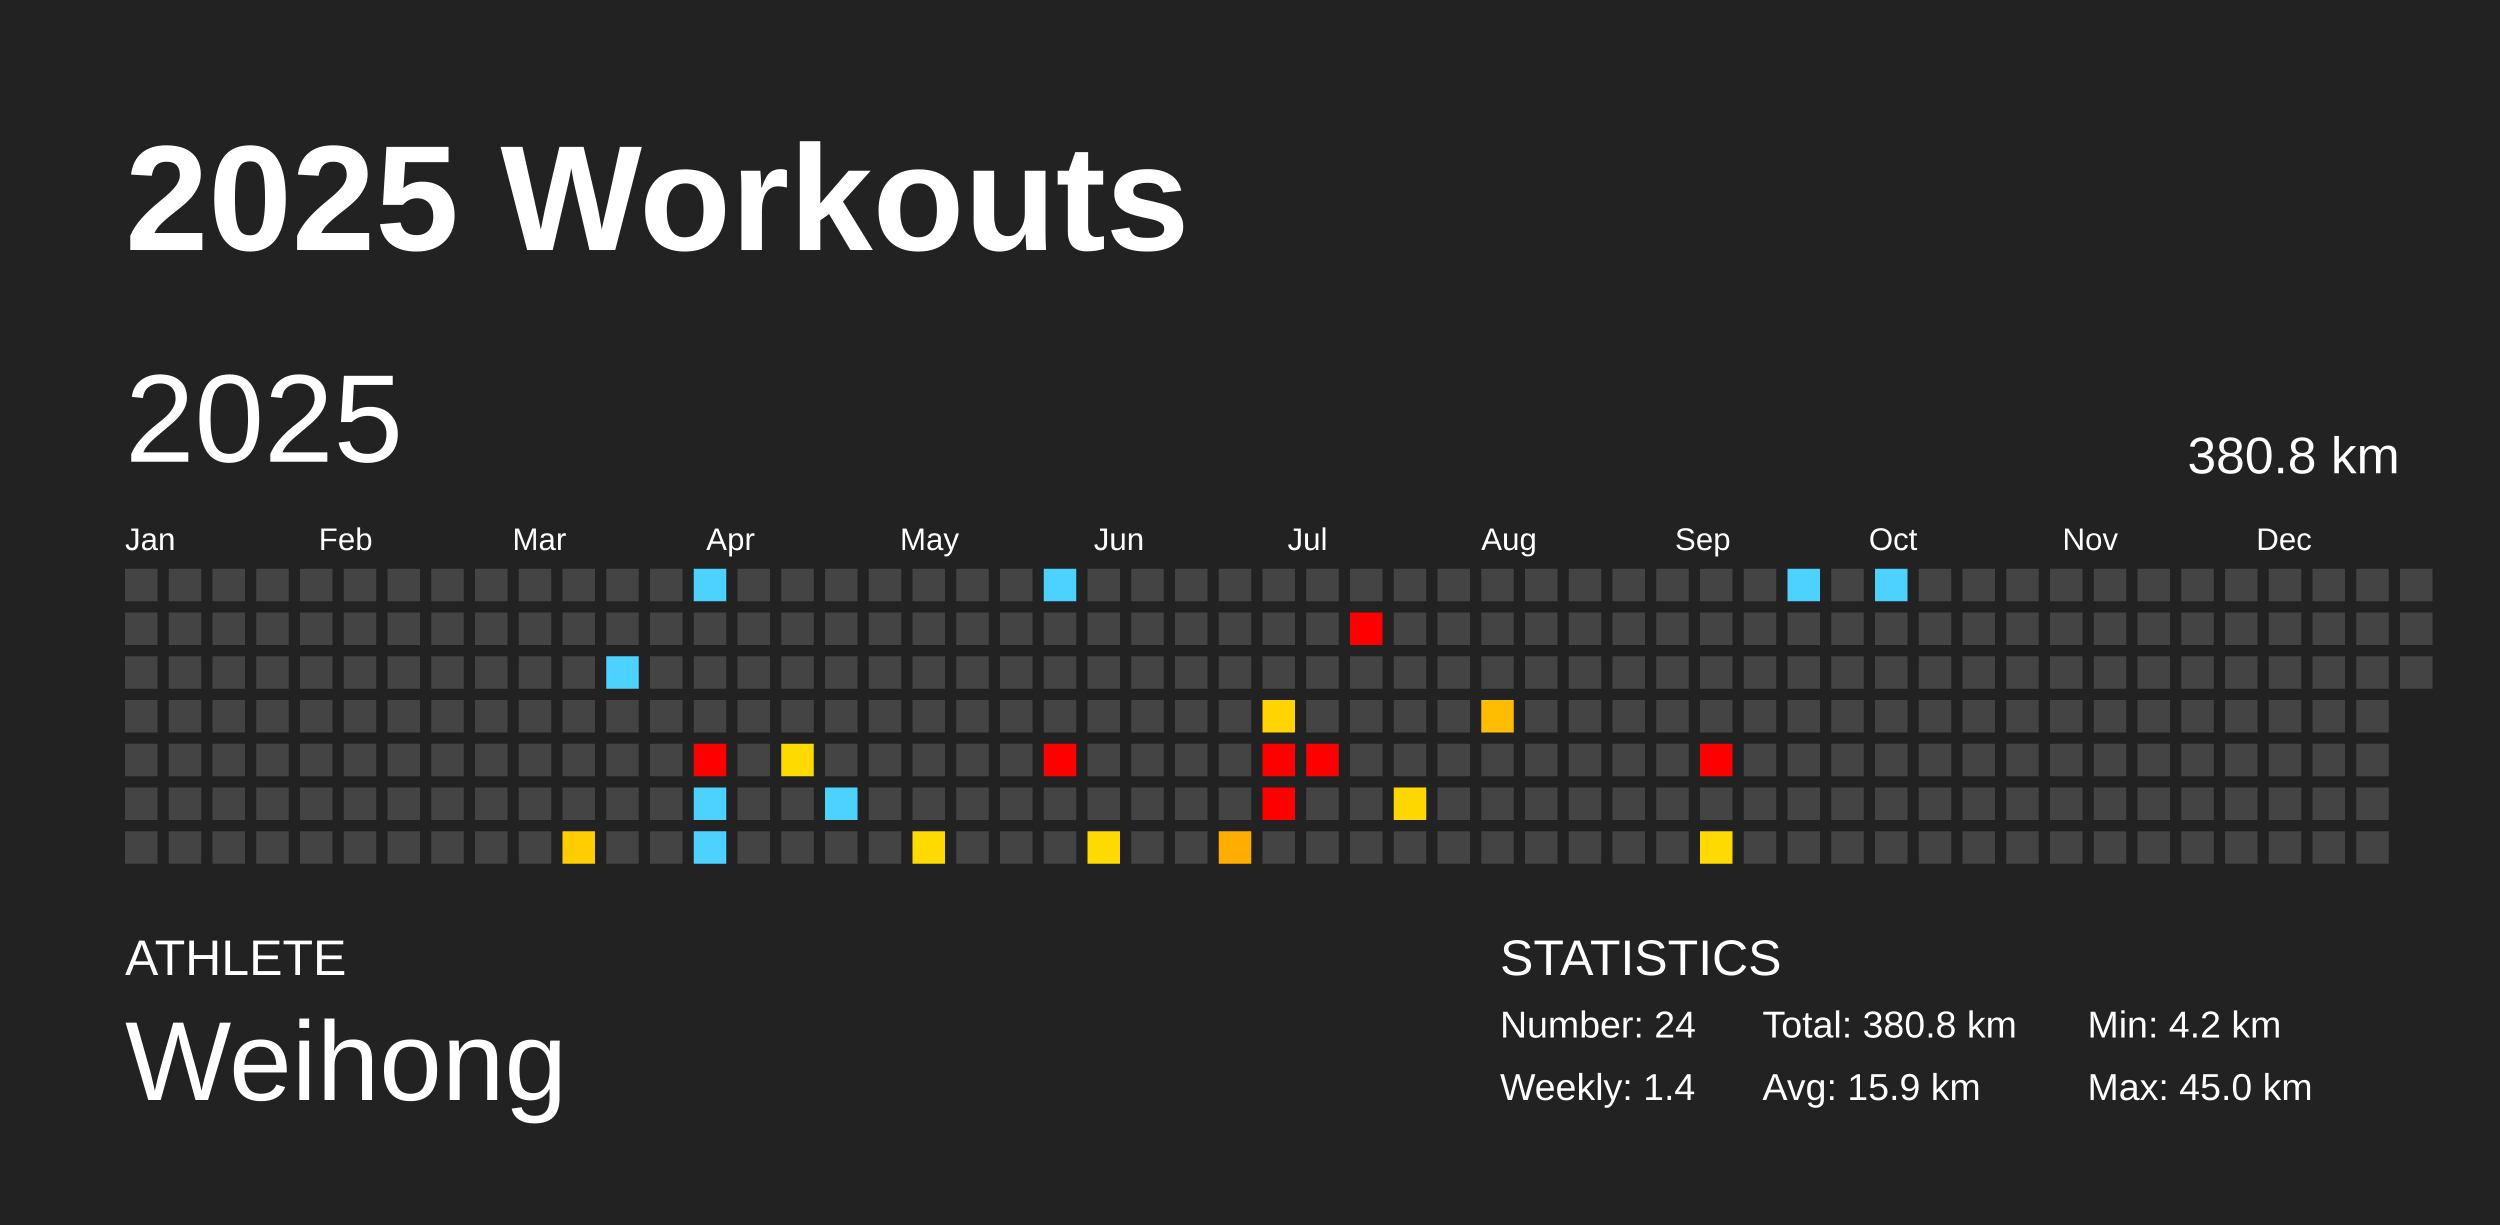
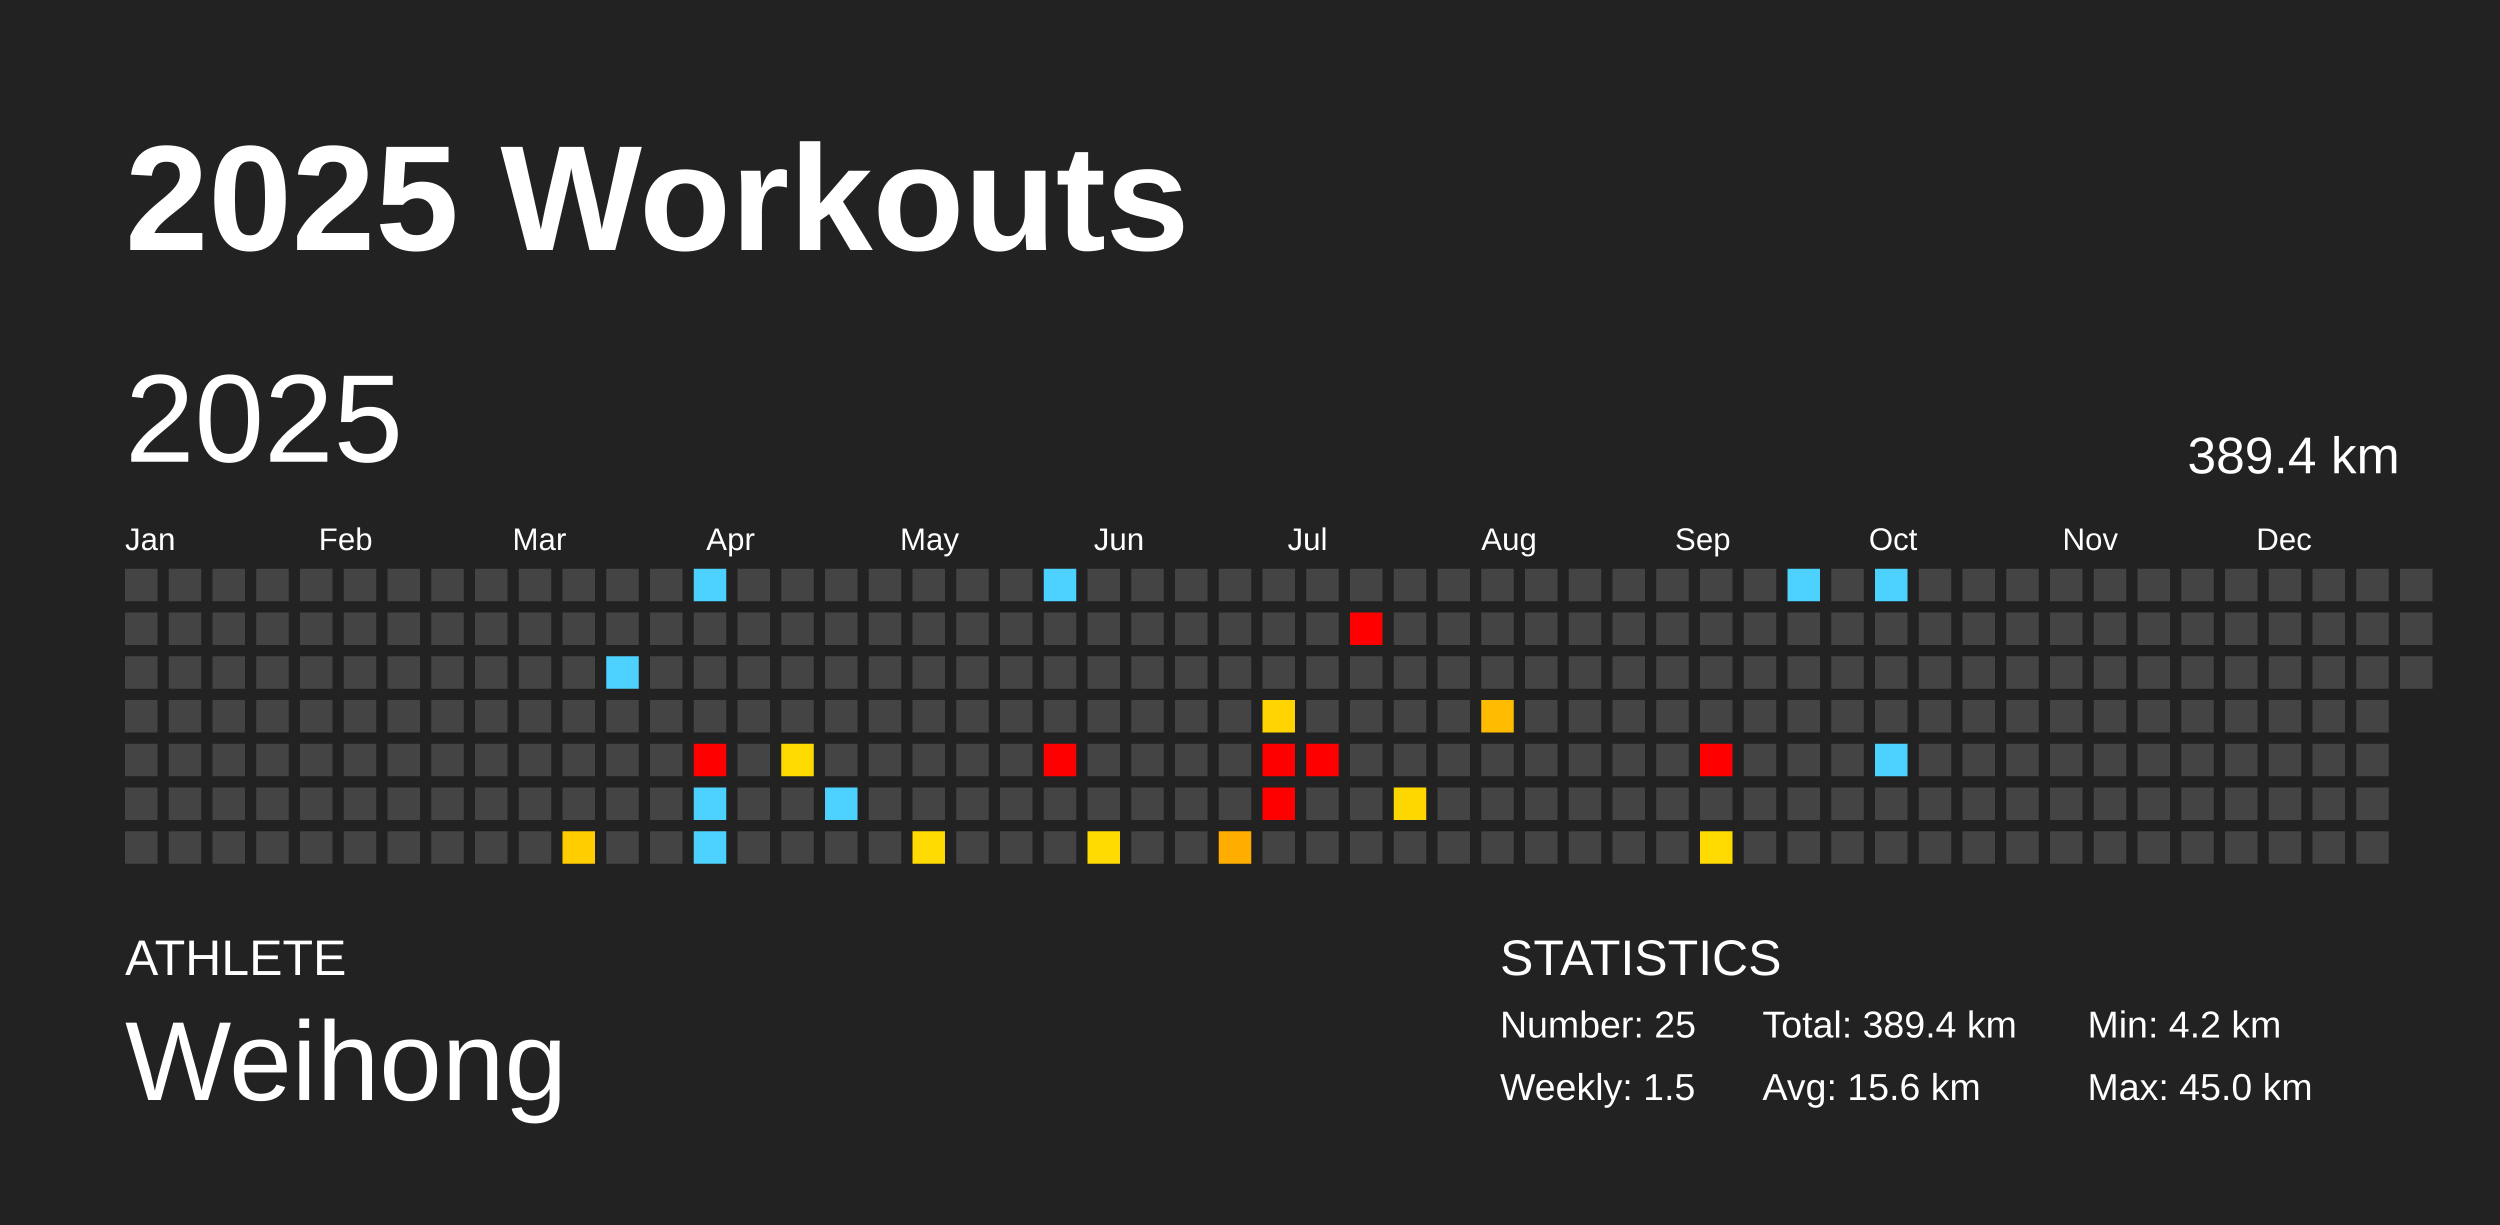
<svg xmlns="http://www.w3.org/2000/svg" baseProfile="full" height="98mm" version="1.1" viewBox="0,0,200,98" width="200mm">
  <defs />
  <rect fill="#222222" height="98" width="200" x="0" y="0" />
  <text fill="#FFFFFF" style="font-size:12px; font-family:Arial; font-weight:bold;" x="10" y="20">2025 Workouts</text>
  <text fill="#FFFFFF" style="font-size:4px; font-family:Arial" x="10" y="78">ATHLETE</text>
  <text fill="#FFFFFF" style="font-size:9px; font-family:Arial" x="10" y="88">Weihong</text>
  <text fill="#FFFFFF" style="font-size:4px; font-family:Arial" x="120" y="78">STATISTICS</text>
-   <text fill="#FFFFFF" style="font-size:3px; font-family:Arial" x="120" y="83">Number: 24</text>
-   <text fill="#FFFFFF" style="font-size:3px; font-family:Arial" x="120" y="88">Weekly: 1.4</text>
-   <text fill="#FFFFFF" style="font-size:3px; font-family:Arial" x="141" y="83">Total: 380.8 km</text>
-   <text fill="#FFFFFF" style="font-size:3px; font-family:Arial" x="141" y="88">Avg: 15.9 km</text>
+   <text fill="#FFFFFF" style="font-size:3px; font-family:Arial" x="120" y="83">Number: 25</text>
+   <text fill="#FFFFFF" style="font-size:3px; font-family:Arial" x="120" y="88">Weekly: 1.5</text>
+   <text fill="#FFFFFF" style="font-size:3px; font-family:Arial" x="141" y="83">Total: 389.4 km</text>
+   <text fill="#FFFFFF" style="font-size:3px; font-family:Arial" x="141" y="88">Avg: 15.6 km</text>
  <text fill="#FFFFFF" style="font-size:3px; font-family:Arial" x="167" y="83">Min: 4.2 km</text>
  <text fill="#FFFFFF" style="font-size:3px; font-family:Arial" x="167" y="88">Max: 45.0 km</text>
  <text dominant-baseline="hanging" fill="#FFFFFF" style="font-size:10.0px; font-family:Arial;" x="10" y="30">2025</text>
-   <text dominant-baseline="hanging" fill="#FFFFFF" style="font-size:4.125px; font-family:Arial;" x="175" y="35">380.8 km</text>
+   <text dominant-baseline="hanging" fill="#FFFFFF" style="font-size:4.125px; font-family:Arial;" x="175" y="35">389.4 km</text>
  <text fill="#FFFFFF" style="font-size:2.5px; font-family:Arial" x="10.0" y="44">Jan</text>
  <text fill="#FFFFFF" style="font-size:2.5px; font-family:Arial" x="25.5" y="44">Feb</text>
  <text fill="#FFFFFF" style="font-size:2.5px; font-family:Arial" x="41.0" y="44">Mar</text>
  <text fill="#FFFFFF" style="font-size:2.5px; font-family:Arial" x="56.5" y="44">Apr</text>
  <text fill="#FFFFFF" style="font-size:2.5px; font-family:Arial" x="72.0" y="44">May</text>
  <text fill="#FFFFFF" style="font-size:2.5px; font-family:Arial" x="87.5" y="44">Jun</text>
  <text fill="#FFFFFF" style="font-size:2.5px; font-family:Arial" x="103.0" y="44">Jul</text>
  <text fill="#FFFFFF" style="font-size:2.5px; font-family:Arial" x="118.5" y="44">Aug</text>
  <text fill="#FFFFFF" style="font-size:2.5px; font-family:Arial" x="134.0" y="44">Sep</text>
  <text fill="#FFFFFF" style="font-size:2.5px; font-family:Arial" x="149.5" y="44">Oct</text>
  <text fill="#FFFFFF" style="font-size:2.5px; font-family:Arial" x="165.0" y="44">Nov</text>
  <text fill="#FFFFFF" style="font-size:2.5px; font-family:Arial" x="180.5" y="44">Dec</text>
  <rect fill="#444444" height="2.6" width="2.6" x="10.0" y="45.5" />
  <rect fill="#444444" height="2.6" width="2.6" x="10.0" y="49.0" />
  <rect fill="#444444" height="2.6" width="2.6" x="10.0" y="52.5" />
  <rect fill="#444444" height="2.6" width="2.6" x="10.0" y="56.0" />
  <rect fill="#444444" height="2.6" width="2.6" x="10.0" y="59.5" />
  <rect fill="#444444" height="2.6" width="2.6" x="10.0" y="63.0" />
  <rect fill="#444444" height="2.6" width="2.6" x="10.0" y="66.5" />
  <rect fill="#444444" height="2.6" width="2.6" x="13.5" y="45.5" />
  <rect fill="#444444" height="2.6" width="2.6" x="13.5" y="49.0" />
  <rect fill="#444444" height="2.6" width="2.6" x="13.5" y="52.5" />
  <rect fill="#444444" height="2.6" width="2.6" x="13.5" y="56.0" />
  <rect fill="#444444" height="2.6" width="2.6" x="13.5" y="59.5" />
  <rect fill="#444444" height="2.6" width="2.6" x="13.5" y="63.0" />
  <rect fill="#444444" height="2.6" width="2.6" x="13.5" y="66.5" />
  <rect fill="#444444" height="2.6" width="2.6" x="17.0" y="45.5" />
  <rect fill="#444444" height="2.6" width="2.6" x="17.0" y="49.0" />
  <rect fill="#444444" height="2.6" width="2.6" x="17.0" y="52.5" />
  <rect fill="#444444" height="2.6" width="2.6" x="17.0" y="56.0" />
  <rect fill="#444444" height="2.6" width="2.6" x="17.0" y="59.5" />
  <rect fill="#444444" height="2.6" width="2.6" x="17.0" y="63.0" />
  <rect fill="#444444" height="2.6" width="2.6" x="17.0" y="66.5" />
  <rect fill="#444444" height="2.6" width="2.6" x="20.5" y="45.5" />
  <rect fill="#444444" height="2.6" width="2.6" x="20.5" y="49.0" />
  <rect fill="#444444" height="2.6" width="2.6" x="20.5" y="52.5" />
  <rect fill="#444444" height="2.6" width="2.6" x="20.5" y="56.0" />
  <rect fill="#444444" height="2.6" width="2.6" x="20.5" y="59.5" />
  <rect fill="#444444" height="2.6" width="2.6" x="20.5" y="63.0" />
  <rect fill="#444444" height="2.6" width="2.6" x="20.5" y="66.5" />
  <rect fill="#444444" height="2.6" width="2.6" x="24.0" y="45.5" />
  <rect fill="#444444" height="2.6" width="2.6" x="24.0" y="49.0" />
  <rect fill="#444444" height="2.6" width="2.6" x="24.0" y="52.5" />
  <rect fill="#444444" height="2.6" width="2.6" x="24.0" y="56.0" />
  <rect fill="#444444" height="2.6" width="2.6" x="24.0" y="59.5" />
  <rect fill="#444444" height="2.6" width="2.6" x="24.0" y="63.0" />
  <rect fill="#444444" height="2.6" width="2.6" x="24.0" y="66.5" />
  <rect fill="#444444" height="2.6" width="2.6" x="27.5" y="45.5" />
  <rect fill="#444444" height="2.6" width="2.6" x="27.5" y="49.0" />
  <rect fill="#444444" height="2.6" width="2.6" x="27.5" y="52.5" />
  <rect fill="#444444" height="2.6" width="2.6" x="27.5" y="56.0" />
  <rect fill="#444444" height="2.6" width="2.6" x="27.5" y="59.5" />
  <rect fill="#444444" height="2.6" width="2.6" x="27.5" y="63.0" />
  <rect fill="#444444" height="2.6" width="2.6" x="27.5" y="66.5" />
  <rect fill="#444444" height="2.6" width="2.6" x="31.0" y="45.5" />
  <rect fill="#444444" height="2.6" width="2.6" x="31.0" y="49.0" />
  <rect fill="#444444" height="2.6" width="2.6" x="31.0" y="52.5" />
  <rect fill="#444444" height="2.6" width="2.6" x="31.0" y="56.0" />
  <rect fill="#444444" height="2.6" width="2.6" x="31.0" y="59.5" />
  <rect fill="#444444" height="2.6" width="2.6" x="31.0" y="63.0" />
  <rect fill="#444444" height="2.6" width="2.6" x="31.0" y="66.5" />
  <rect fill="#444444" height="2.6" width="2.6" x="34.5" y="45.5" />
  <rect fill="#444444" height="2.6" width="2.6" x="34.5" y="49.0" />
  <rect fill="#444444" height="2.6" width="2.6" x="34.5" y="52.5" />
  <rect fill="#444444" height="2.6" width="2.6" x="34.5" y="56.0" />
  <rect fill="#444444" height="2.6" width="2.6" x="34.5" y="59.5" />
  <rect fill="#444444" height="2.6" width="2.6" x="34.5" y="63.0" />
  <rect fill="#444444" height="2.6" width="2.6" x="34.5" y="66.5" />
  <rect fill="#444444" height="2.6" width="2.6" x="38.0" y="45.5" />
  <rect fill="#444444" height="2.6" width="2.6" x="38.0" y="49.0" />
  <rect fill="#444444" height="2.6" width="2.6" x="38.0" y="52.5" />
  <rect fill="#444444" height="2.6" width="2.6" x="38.0" y="56.0" />
  <rect fill="#444444" height="2.6" width="2.6" x="38.0" y="59.5" />
  <rect fill="#444444" height="2.6" width="2.6" x="38.0" y="63.0" />
  <rect fill="#444444" height="2.6" width="2.6" x="38.0" y="66.5" />
  <rect fill="#444444" height="2.6" width="2.6" x="41.5" y="45.5" />
  <rect fill="#444444" height="2.6" width="2.6" x="41.5" y="49.0" />
  <rect fill="#444444" height="2.6" width="2.6" x="41.5" y="52.5" />
  <rect fill="#444444" height="2.6" width="2.6" x="41.5" y="56.0" />
  <rect fill="#444444" height="2.6" width="2.6" x="41.5" y="59.5" />
  <rect fill="#444444" height="2.6" width="2.6" x="41.5" y="63.0" />
  <rect fill="#444444" height="2.6" width="2.6" x="41.5" y="66.5" />
  <rect fill="#444444" height="2.6" width="2.6" x="45.0" y="45.5" />
  <rect fill="#444444" height="2.6" width="2.6" x="45.0" y="49.0" />
  <rect fill="#444444" height="2.6" width="2.6" x="45.0" y="52.5" />
  <rect fill="#444444" height="2.6" width="2.6" x="45.0" y="56.0" />
  <rect fill="#444444" height="2.6" width="2.6" x="45.0" y="59.5" />
  <rect fill="#444444" height="2.6" width="2.6" x="45.0" y="63.0" />
  <rect fill="#ffcd00" height="2.6" width="2.6" x="45.0" y="66.5" />
  <rect fill="#444444" height="2.6" width="2.6" x="48.5" y="45.5" />
  <rect fill="#444444" height="2.6" width="2.6" x="48.5" y="49.0" />
  <rect fill="#4dd2ff" height="2.6" width="2.6" x="48.5" y="52.5" />
  <rect fill="#444444" height="2.6" width="2.6" x="48.5" y="56.0" />
  <rect fill="#444444" height="2.6" width="2.6" x="48.5" y="59.5" />
  <rect fill="#444444" height="2.6" width="2.6" x="48.5" y="63.0" />
  <rect fill="#444444" height="2.6" width="2.6" x="48.5" y="66.5" />
  <rect fill="#444444" height="2.6" width="2.6" x="52.0" y="45.5" />
  <rect fill="#444444" height="2.6" width="2.6" x="52.0" y="49.0" />
  <rect fill="#444444" height="2.6" width="2.6" x="52.0" y="52.5" />
  <rect fill="#444444" height="2.6" width="2.6" x="52.0" y="56.0" />
  <rect fill="#444444" height="2.6" width="2.6" x="52.0" y="59.5" />
  <rect fill="#444444" height="2.6" width="2.6" x="52.0" y="63.0" />
  <rect fill="#444444" height="2.6" width="2.6" x="52.0" y="66.5" />
  <rect fill="#4dd2ff" height="2.6" width="2.6" x="55.5" y="45.5" />
  <rect fill="#444444" height="2.6" width="2.6" x="55.5" y="49.0" />
  <rect fill="#444444" height="2.6" width="2.6" x="55.5" y="52.5" />
  <rect fill="#444444" height="2.6" width="2.6" x="55.5" y="56.0" />
  <rect fill="red" height="2.6" width="2.6" x="55.5" y="59.5" />
  <rect fill="#4dd2ff" height="2.6" width="2.6" x="55.5" y="63.0" />
  <rect fill="#4dd2ff" height="2.6" width="2.6" x="55.5" y="66.5" />
  <rect fill="#444444" height="2.6" width="2.6" x="59.0" y="45.5" />
  <rect fill="#444444" height="2.6" width="2.6" x="59.0" y="49.0" />
  <rect fill="#444444" height="2.6" width="2.6" x="59.0" y="52.5" />
  <rect fill="#444444" height="2.6" width="2.6" x="59.0" y="56.0" />
  <rect fill="#444444" height="2.6" width="2.6" x="59.0" y="59.5" />
  <rect fill="#444444" height="2.6" width="2.6" x="59.0" y="63.0" />
  <rect fill="#444444" height="2.6" width="2.6" x="59.0" y="66.5" />
  <rect fill="#444444" height="2.6" width="2.6" x="62.5" y="45.5" />
  <rect fill="#444444" height="2.6" width="2.6" x="62.5" y="49.0" />
  <rect fill="#444444" height="2.6" width="2.6" x="62.5" y="52.5" />
  <rect fill="#444444" height="2.6" width="2.6" x="62.5" y="56.0" />
  <rect fill="#ffda00" height="2.6" width="2.6" x="62.5" y="59.5" />
  <rect fill="#444444" height="2.6" width="2.6" x="62.5" y="63.0" />
  <rect fill="#444444" height="2.6" width="2.6" x="62.5" y="66.5" />
  <rect fill="#444444" height="2.6" width="2.6" x="66.0" y="45.5" />
  <rect fill="#444444" height="2.6" width="2.6" x="66.0" y="49.0" />
  <rect fill="#444444" height="2.6" width="2.6" x="66.0" y="52.5" />
  <rect fill="#444444" height="2.6" width="2.6" x="66.0" y="56.0" />
  <rect fill="#444444" height="2.6" width="2.6" x="66.0" y="59.5" />
  <rect fill="#4dd2ff" height="2.6" width="2.6" x="66.0" y="63.0" />
  <rect fill="#444444" height="2.6" width="2.6" x="66.0" y="66.5" />
  <rect fill="#444444" height="2.6" width="2.6" x="69.5" y="45.5" />
  <rect fill="#444444" height="2.6" width="2.6" x="69.5" y="49.0" />
  <rect fill="#444444" height="2.6" width="2.6" x="69.5" y="52.5" />
  <rect fill="#444444" height="2.6" width="2.6" x="69.5" y="56.0" />
  <rect fill="#444444" height="2.6" width="2.6" x="69.5" y="59.5" />
  <rect fill="#444444" height="2.6" width="2.6" x="69.5" y="63.0" />
  <rect fill="#444444" height="2.6" width="2.6" x="69.5" y="66.5" />
  <rect fill="#444444" height="2.6" width="2.6" x="73.0" y="45.5" />
  <rect fill="#444444" height="2.6" width="2.6" x="73.0" y="49.0" />
  <rect fill="#444444" height="2.6" width="2.6" x="73.0" y="52.5" />
  <rect fill="#444444" height="2.6" width="2.6" x="73.0" y="56.0" />
  <rect fill="#444444" height="2.6" width="2.6" x="73.0" y="59.5" />
  <rect fill="#444444" height="2.6" width="2.6" x="73.0" y="63.0" />
  <rect fill="#ffda00" height="2.6" width="2.6" x="73.0" y="66.5" />
  <rect fill="#444444" height="2.6" width="2.6" x="76.5" y="45.5" />
  <rect fill="#444444" height="2.6" width="2.6" x="76.5" y="49.0" />
  <rect fill="#444444" height="2.6" width="2.6" x="76.5" y="52.5" />
  <rect fill="#444444" height="2.6" width="2.6" x="76.5" y="56.0" />
  <rect fill="#444444" height="2.6" width="2.6" x="76.5" y="59.5" />
  <rect fill="#444444" height="2.6" width="2.6" x="76.5" y="63.0" />
  <rect fill="#444444" height="2.6" width="2.6" x="76.5" y="66.5" />
  <rect fill="#444444" height="2.6" width="2.6" x="80.0" y="45.5" />
  <rect fill="#444444" height="2.6" width="2.6" x="80.0" y="49.0" />
  <rect fill="#444444" height="2.6" width="2.6" x="80.0" y="52.5" />
  <rect fill="#444444" height="2.6" width="2.6" x="80.0" y="56.0" />
  <rect fill="#444444" height="2.6" width="2.6" x="80.0" y="59.5" />
  <rect fill="#444444" height="2.6" width="2.6" x="80.0" y="63.0" />
  <rect fill="#444444" height="2.6" width="2.6" x="80.0" y="66.5" />
  <rect fill="#4dd2ff" height="2.6" width="2.6" x="83.5" y="45.5" />
  <rect fill="#444444" height="2.6" width="2.6" x="83.5" y="49.0" />
  <rect fill="#444444" height="2.6" width="2.6" x="83.5" y="52.5" />
  <rect fill="#444444" height="2.6" width="2.6" x="83.5" y="56.0" />
  <rect fill="red" height="2.6" width="2.6" x="83.5" y="59.5" />
  <rect fill="#444444" height="2.6" width="2.6" x="83.5" y="63.0" />
  <rect fill="#444444" height="2.6" width="2.6" x="83.5" y="66.5" />
  <rect fill="#444444" height="2.6" width="2.6" x="87.0" y="45.5" />
  <rect fill="#444444" height="2.6" width="2.6" x="87.0" y="49.0" />
  <rect fill="#444444" height="2.6" width="2.6" x="87.0" y="52.5" />
  <rect fill="#444444" height="2.6" width="2.6" x="87.0" y="56.0" />
  <rect fill="#444444" height="2.6" width="2.6" x="87.0" y="59.5" />
  <rect fill="#444444" height="2.6" width="2.6" x="87.0" y="63.0" />
  <rect fill="#ffda00" height="2.6" width="2.6" x="87.0" y="66.5" />
  <rect fill="#444444" height="2.6" width="2.6" x="90.5" y="45.5" />
  <rect fill="#444444" height="2.6" width="2.6" x="90.5" y="49.0" />
  <rect fill="#444444" height="2.6" width="2.6" x="90.5" y="52.5" />
  <rect fill="#444444" height="2.6" width="2.6" x="90.5" y="56.0" />
  <rect fill="#444444" height="2.6" width="2.6" x="90.5" y="59.5" />
  <rect fill="#444444" height="2.6" width="2.6" x="90.5" y="63.0" />
  <rect fill="#444444" height="2.6" width="2.6" x="90.5" y="66.5" />
  <rect fill="#444444" height="2.6" width="2.6" x="94.0" y="45.5" />
  <rect fill="#444444" height="2.6" width="2.6" x="94.0" y="49.0" />
  <rect fill="#444444" height="2.6" width="2.6" x="94.0" y="52.5" />
  <rect fill="#444444" height="2.6" width="2.6" x="94.0" y="56.0" />
  <rect fill="#444444" height="2.6" width="2.6" x="94.0" y="59.5" />
  <rect fill="#444444" height="2.6" width="2.6" x="94.0" y="63.0" />
  <rect fill="#444444" height="2.6" width="2.6" x="94.0" y="66.5" />
  <rect fill="#444444" height="2.6" width="2.6" x="97.5" y="45.5" />
  <rect fill="#444444" height="2.6" width="2.6" x="97.5" y="49.0" />
  <rect fill="#444444" height="2.6" width="2.6" x="97.5" y="52.5" />
  <rect fill="#444444" height="2.6" width="2.6" x="97.5" y="56.0" />
  <rect fill="#444444" height="2.6" width="2.6" x="97.5" y="59.5" />
  <rect fill="#444444" height="2.6" width="2.6" x="97.5" y="63.0" />
  <rect fill="#ffae00" height="2.6" width="2.6" x="97.5" y="66.5" />
  <rect fill="#444444" height="2.6" width="2.6" x="101.0" y="45.5" />
  <rect fill="#444444" height="2.6" width="2.6" x="101.0" y="49.0" />
  <rect fill="#444444" height="2.6" width="2.6" x="101.0" y="52.5" />
  <rect fill="#ffd400" height="2.6" width="2.6" x="101.0" y="56.0" />
  <rect fill="red" height="2.6" width="2.6" x="101.0" y="59.5" />
  <rect fill="red" height="2.6" width="2.6" x="101.0" y="63.0" />
  <rect fill="#444444" height="2.6" width="2.6" x="101.0" y="66.5" />
  <rect fill="#444444" height="2.6" width="2.6" x="104.5" y="45.5" />
  <rect fill="#444444" height="2.6" width="2.6" x="104.5" y="49.0" />
  <rect fill="#444444" height="2.6" width="2.6" x="104.5" y="52.5" />
  <rect fill="#444444" height="2.6" width="2.6" x="104.5" y="56.0" />
  <rect fill="red" height="2.6" width="2.6" x="104.5" y="59.5" />
  <rect fill="#444444" height="2.6" width="2.6" x="104.5" y="63.0" />
  <rect fill="#444444" height="2.6" width="2.6" x="104.5" y="66.5" />
  <rect fill="#444444" height="2.6" width="2.6" x="108.0" y="45.5" />
  <rect fill="red" height="2.6" width="2.6" x="108.0" y="49.0" />
  <rect fill="#444444" height="2.6" width="2.6" x="108.0" y="52.5" />
  <rect fill="#444444" height="2.6" width="2.6" x="108.0" y="56.0" />
  <rect fill="#444444" height="2.6" width="2.6" x="108.0" y="59.5" />
  <rect fill="#444444" height="2.6" width="2.6" x="108.0" y="63.0" />
  <rect fill="#444444" height="2.6" width="2.6" x="108.0" y="66.5" />
  <rect fill="#444444" height="2.6" width="2.6" x="111.5" y="45.5" />
  <rect fill="#444444" height="2.6" width="2.6" x="111.5" y="49.0" />
  <rect fill="#444444" height="2.6" width="2.6" x="111.5" y="52.5" />
  <rect fill="#444444" height="2.6" width="2.6" x="111.5" y="56.0" />
  <rect fill="#444444" height="2.6" width="2.6" x="111.5" y="59.5" />
  <rect fill="#ffd700" height="2.6" width="2.6" x="111.5" y="63.0" />
  <rect fill="#444444" height="2.6" width="2.6" x="111.5" y="66.5" />
  <rect fill="#444444" height="2.6" width="2.6" x="115.0" y="45.5" />
  <rect fill="#444444" height="2.6" width="2.6" x="115.0" y="49.0" />
  <rect fill="#444444" height="2.6" width="2.6" x="115.0" y="52.5" />
  <rect fill="#444444" height="2.6" width="2.6" x="115.0" y="56.0" />
  <rect fill="#444444" height="2.6" width="2.6" x="115.0" y="59.5" />
  <rect fill="#444444" height="2.6" width="2.6" x="115.0" y="63.0" />
  <rect fill="#444444" height="2.6" width="2.6" x="115.0" y="66.5" />
  <rect fill="#444444" height="2.6" width="2.6" x="118.5" y="45.5" />
  <rect fill="#444444" height="2.6" width="2.6" x="118.5" y="49.0" />
  <rect fill="#444444" height="2.6" width="2.6" x="118.5" y="52.5" />
  <rect fill="#ffbc00" height="2.6" width="2.6" x="118.5" y="56.0" />
  <rect fill="#444444" height="2.6" width="2.6" x="118.5" y="59.5" />
  <rect fill="#444444" height="2.6" width="2.6" x="118.5" y="63.0" />
  <rect fill="#444444" height="2.6" width="2.6" x="118.5" y="66.5" />
  <rect fill="#444444" height="2.6" width="2.6" x="122.0" y="45.5" />
  <rect fill="#444444" height="2.6" width="2.6" x="122.0" y="49.0" />
  <rect fill="#444444" height="2.6" width="2.6" x="122.0" y="52.5" />
  <rect fill="#444444" height="2.6" width="2.6" x="122.0" y="56.0" />
  <rect fill="#444444" height="2.6" width="2.6" x="122.0" y="59.5" />
  <rect fill="#444444" height="2.6" width="2.6" x="122.0" y="63.0" />
  <rect fill="#444444" height="2.6" width="2.6" x="122.0" y="66.5" />
  <rect fill="#444444" height="2.6" width="2.6" x="125.5" y="45.5" />
  <rect fill="#444444" height="2.6" width="2.6" x="125.5" y="49.0" />
  <rect fill="#444444" height="2.6" width="2.6" x="125.5" y="52.5" />
  <rect fill="#444444" height="2.6" width="2.6" x="125.5" y="56.0" />
  <rect fill="#444444" height="2.6" width="2.6" x="125.5" y="59.5" />
  <rect fill="#444444" height="2.6" width="2.6" x="125.5" y="63.0" />
  <rect fill="#444444" height="2.6" width="2.6" x="125.5" y="66.5" />
  <rect fill="#444444" height="2.6" width="2.6" x="129.0" y="45.5" />
  <rect fill="#444444" height="2.6" width="2.6" x="129.0" y="49.0" />
  <rect fill="#444444" height="2.6" width="2.6" x="129.0" y="52.5" />
  <rect fill="#444444" height="2.6" width="2.6" x="129.0" y="56.0" />
  <rect fill="#444444" height="2.6" width="2.6" x="129.0" y="59.5" />
  <rect fill="#444444" height="2.6" width="2.6" x="129.0" y="63.0" />
  <rect fill="#444444" height="2.6" width="2.6" x="129.0" y="66.5" />
  <rect fill="#444444" height="2.6" width="2.6" x="132.5" y="45.5" />
  <rect fill="#444444" height="2.6" width="2.6" x="132.5" y="49.0" />
  <rect fill="#444444" height="2.6" width="2.6" x="132.5" y="52.5" />
  <rect fill="#444444" height="2.6" width="2.6" x="132.5" y="56.0" />
  <rect fill="#444444" height="2.6" width="2.6" x="132.5" y="59.5" />
  <rect fill="#444444" height="2.6" width="2.6" x="132.5" y="63.0" />
  <rect fill="#444444" height="2.6" width="2.6" x="132.5" y="66.5" />
  <rect fill="#444444" height="2.6" width="2.6" x="136.0" y="45.5" />
  <rect fill="#444444" height="2.6" width="2.6" x="136.0" y="49.0" />
  <rect fill="#444444" height="2.6" width="2.6" x="136.0" y="52.5" />
  <rect fill="#444444" height="2.6" width="2.6" x="136.0" y="56.0" />
  <rect fill="red" height="2.6" width="2.6" x="136.0" y="59.5" />
  <rect fill="#444444" height="2.6" width="2.6" x="136.0" y="63.0" />
  <rect fill="#ffda00" height="2.6" width="2.6" x="136.0" y="66.5" />
  <rect fill="#444444" height="2.6" width="2.6" x="139.5" y="45.5" />
  <rect fill="#444444" height="2.6" width="2.6" x="139.5" y="49.0" />
  <rect fill="#444444" height="2.6" width="2.6" x="139.5" y="52.5" />
  <rect fill="#444444" height="2.6" width="2.6" x="139.5" y="56.0" />
  <rect fill="#444444" height="2.6" width="2.6" x="139.5" y="59.5" />
  <rect fill="#444444" height="2.6" width="2.6" x="139.5" y="63.0" />
  <rect fill="#444444" height="2.6" width="2.6" x="139.5" y="66.5" />
  <rect fill="#4dd2ff" height="2.6" width="2.6" x="143.0" y="45.5" />
  <rect fill="#444444" height="2.6" width="2.6" x="143.0" y="49.0" />
  <rect fill="#444444" height="2.6" width="2.6" x="143.0" y="52.5" />
  <rect fill="#444444" height="2.6" width="2.6" x="143.0" y="56.0" />
  <rect fill="#444444" height="2.6" width="2.6" x="143.0" y="59.5" />
  <rect fill="#444444" height="2.6" width="2.6" x="143.0" y="63.0" />
  <rect fill="#444444" height="2.6" width="2.6" x="143.0" y="66.5" />
  <rect fill="#444444" height="2.6" width="2.6" x="146.5" y="45.5" />
  <rect fill="#444444" height="2.6" width="2.6" x="146.5" y="49.0" />
  <rect fill="#444444" height="2.6" width="2.6" x="146.5" y="52.5" />
  <rect fill="#444444" height="2.6" width="2.6" x="146.5" y="56.0" />
  <rect fill="#444444" height="2.6" width="2.6" x="146.5" y="59.5" />
  <rect fill="#444444" height="2.6" width="2.6" x="146.5" y="63.0" />
  <rect fill="#444444" height="2.6" width="2.6" x="146.5" y="66.5" />
  <rect fill="#4dd2ff" height="2.6" width="2.6" x="150.0" y="45.5" />
  <rect fill="#444444" height="2.6" width="2.6" x="150.0" y="49.0" />
  <rect fill="#444444" height="2.6" width="2.6" x="150.0" y="52.5" />
  <rect fill="#444444" height="2.6" width="2.6" x="150.0" y="56.0" />
-   <rect fill="#444444" height="2.6" width="2.6" x="150.0" y="59.5" />
+   <rect fill="#4dd2ff" height="2.6" width="2.6" x="150.0" y="59.5" />
  <rect fill="#444444" height="2.6" width="2.6" x="150.0" y="63.0" />
  <rect fill="#444444" height="2.6" width="2.6" x="150.0" y="66.5" />
  <rect fill="#444444" height="2.6" width="2.6" x="153.5" y="45.5" />
  <rect fill="#444444" height="2.6" width="2.6" x="153.5" y="49.0" />
  <rect fill="#444444" height="2.6" width="2.6" x="153.5" y="52.5" />
  <rect fill="#444444" height="2.6" width="2.6" x="153.5" y="56.0" />
  <rect fill="#444444" height="2.6" width="2.6" x="153.5" y="59.5" />
  <rect fill="#444444" height="2.6" width="2.6" x="153.5" y="63.0" />
  <rect fill="#444444" height="2.6" width="2.6" x="153.5" y="66.5" />
  <rect fill="#444444" height="2.6" width="2.6" x="157.0" y="45.5" />
  <rect fill="#444444" height="2.6" width="2.6" x="157.0" y="49.0" />
  <rect fill="#444444" height="2.6" width="2.6" x="157.0" y="52.5" />
  <rect fill="#444444" height="2.6" width="2.6" x="157.0" y="56.0" />
  <rect fill="#444444" height="2.6" width="2.6" x="157.0" y="59.5" />
  <rect fill="#444444" height="2.6" width="2.6" x="157.0" y="63.0" />
  <rect fill="#444444" height="2.6" width="2.6" x="157.0" y="66.5" />
  <rect fill="#444444" height="2.6" width="2.6" x="160.5" y="45.5" />
  <rect fill="#444444" height="2.6" width="2.6" x="160.5" y="49.0" />
  <rect fill="#444444" height="2.6" width="2.6" x="160.5" y="52.5" />
  <rect fill="#444444" height="2.6" width="2.6" x="160.5" y="56.0" />
  <rect fill="#444444" height="2.6" width="2.6" x="160.5" y="59.5" />
  <rect fill="#444444" height="2.6" width="2.6" x="160.5" y="63.0" />
  <rect fill="#444444" height="2.6" width="2.6" x="160.5" y="66.5" />
  <rect fill="#444444" height="2.6" width="2.6" x="164.0" y="45.5" />
  <rect fill="#444444" height="2.6" width="2.6" x="164.0" y="49.0" />
  <rect fill="#444444" height="2.6" width="2.6" x="164.0" y="52.5" />
  <rect fill="#444444" height="2.6" width="2.6" x="164.0" y="56.0" />
  <rect fill="#444444" height="2.6" width="2.6" x="164.0" y="59.5" />
  <rect fill="#444444" height="2.6" width="2.6" x="164.0" y="63.0" />
  <rect fill="#444444" height="2.6" width="2.6" x="164.0" y="66.5" />
  <rect fill="#444444" height="2.6" width="2.6" x="167.5" y="45.5" />
  <rect fill="#444444" height="2.6" width="2.6" x="167.5" y="49.0" />
  <rect fill="#444444" height="2.6" width="2.6" x="167.5" y="52.5" />
  <rect fill="#444444" height="2.6" width="2.6" x="167.5" y="56.0" />
  <rect fill="#444444" height="2.6" width="2.6" x="167.5" y="59.5" />
  <rect fill="#444444" height="2.6" width="2.6" x="167.5" y="63.0" />
  <rect fill="#444444" height="2.6" width="2.6" x="167.5" y="66.5" />
  <rect fill="#444444" height="2.6" width="2.6" x="171.0" y="45.5" />
  <rect fill="#444444" height="2.6" width="2.6" x="171.0" y="49.0" />
  <rect fill="#444444" height="2.6" width="2.6" x="171.0" y="52.5" />
  <rect fill="#444444" height="2.6" width="2.6" x="171.0" y="56.0" />
  <rect fill="#444444" height="2.6" width="2.6" x="171.0" y="59.5" />
  <rect fill="#444444" height="2.6" width="2.6" x="171.0" y="63.0" />
  <rect fill="#444444" height="2.6" width="2.6" x="171.0" y="66.5" />
  <rect fill="#444444" height="2.6" width="2.6" x="174.5" y="45.5" />
  <rect fill="#444444" height="2.6" width="2.6" x="174.5" y="49.0" />
  <rect fill="#444444" height="2.6" width="2.6" x="174.5" y="52.5" />
  <rect fill="#444444" height="2.6" width="2.6" x="174.5" y="56.0" />
  <rect fill="#444444" height="2.6" width="2.6" x="174.5" y="59.5" />
  <rect fill="#444444" height="2.6" width="2.6" x="174.5" y="63.0" />
  <rect fill="#444444" height="2.6" width="2.6" x="174.5" y="66.5" />
  <rect fill="#444444" height="2.6" width="2.6" x="178.0" y="45.5" />
  <rect fill="#444444" height="2.6" width="2.6" x="178.0" y="49.0" />
  <rect fill="#444444" height="2.6" width="2.6" x="178.0" y="52.5" />
  <rect fill="#444444" height="2.6" width="2.6" x="178.0" y="56.0" />
  <rect fill="#444444" height="2.6" width="2.6" x="178.0" y="59.5" />
  <rect fill="#444444" height="2.6" width="2.6" x="178.0" y="63.0" />
  <rect fill="#444444" height="2.6" width="2.6" x="178.0" y="66.5" />
  <rect fill="#444444" height="2.6" width="2.6" x="181.5" y="45.5" />
  <rect fill="#444444" height="2.6" width="2.6" x="181.5" y="49.0" />
  <rect fill="#444444" height="2.6" width="2.6" x="181.5" y="52.5" />
  <rect fill="#444444" height="2.6" width="2.6" x="181.5" y="56.0" />
  <rect fill="#444444" height="2.6" width="2.6" x="181.5" y="59.5" />
  <rect fill="#444444" height="2.6" width="2.6" x="181.5" y="63.0" />
  <rect fill="#444444" height="2.6" width="2.6" x="181.5" y="66.5" />
  <rect fill="#444444" height="2.6" width="2.6" x="185.0" y="45.5" />
  <rect fill="#444444" height="2.6" width="2.6" x="185.0" y="49.0" />
  <rect fill="#444444" height="2.6" width="2.6" x="185.0" y="52.5" />
  <rect fill="#444444" height="2.6" width="2.6" x="185.0" y="56.0" />
  <rect fill="#444444" height="2.6" width="2.6" x="185.0" y="59.5" />
  <rect fill="#444444" height="2.6" width="2.6" x="185.0" y="63.0" />
  <rect fill="#444444" height="2.6" width="2.6" x="185.0" y="66.5" />
  <rect fill="#444444" height="2.6" width="2.6" x="188.5" y="45.5" />
  <rect fill="#444444" height="2.6" width="2.6" x="188.5" y="49.0" />
  <rect fill="#444444" height="2.6" width="2.6" x="188.5" y="52.5" />
  <rect fill="#444444" height="2.6" width="2.6" x="188.5" y="56.0" />
  <rect fill="#444444" height="2.6" width="2.6" x="188.5" y="59.5" />
  <rect fill="#444444" height="2.6" width="2.6" x="188.5" y="63.0" />
  <rect fill="#444444" height="2.6" width="2.6" x="188.5" y="66.5" />
  <rect fill="#444444" height="2.6" width="2.6" x="192.0" y="45.5" />
  <rect fill="#444444" height="2.6" width="2.6" x="192.0" y="49.0" />
  <rect fill="#444444" height="2.6" width="2.6" x="192.0" y="52.5" />
</svg>
